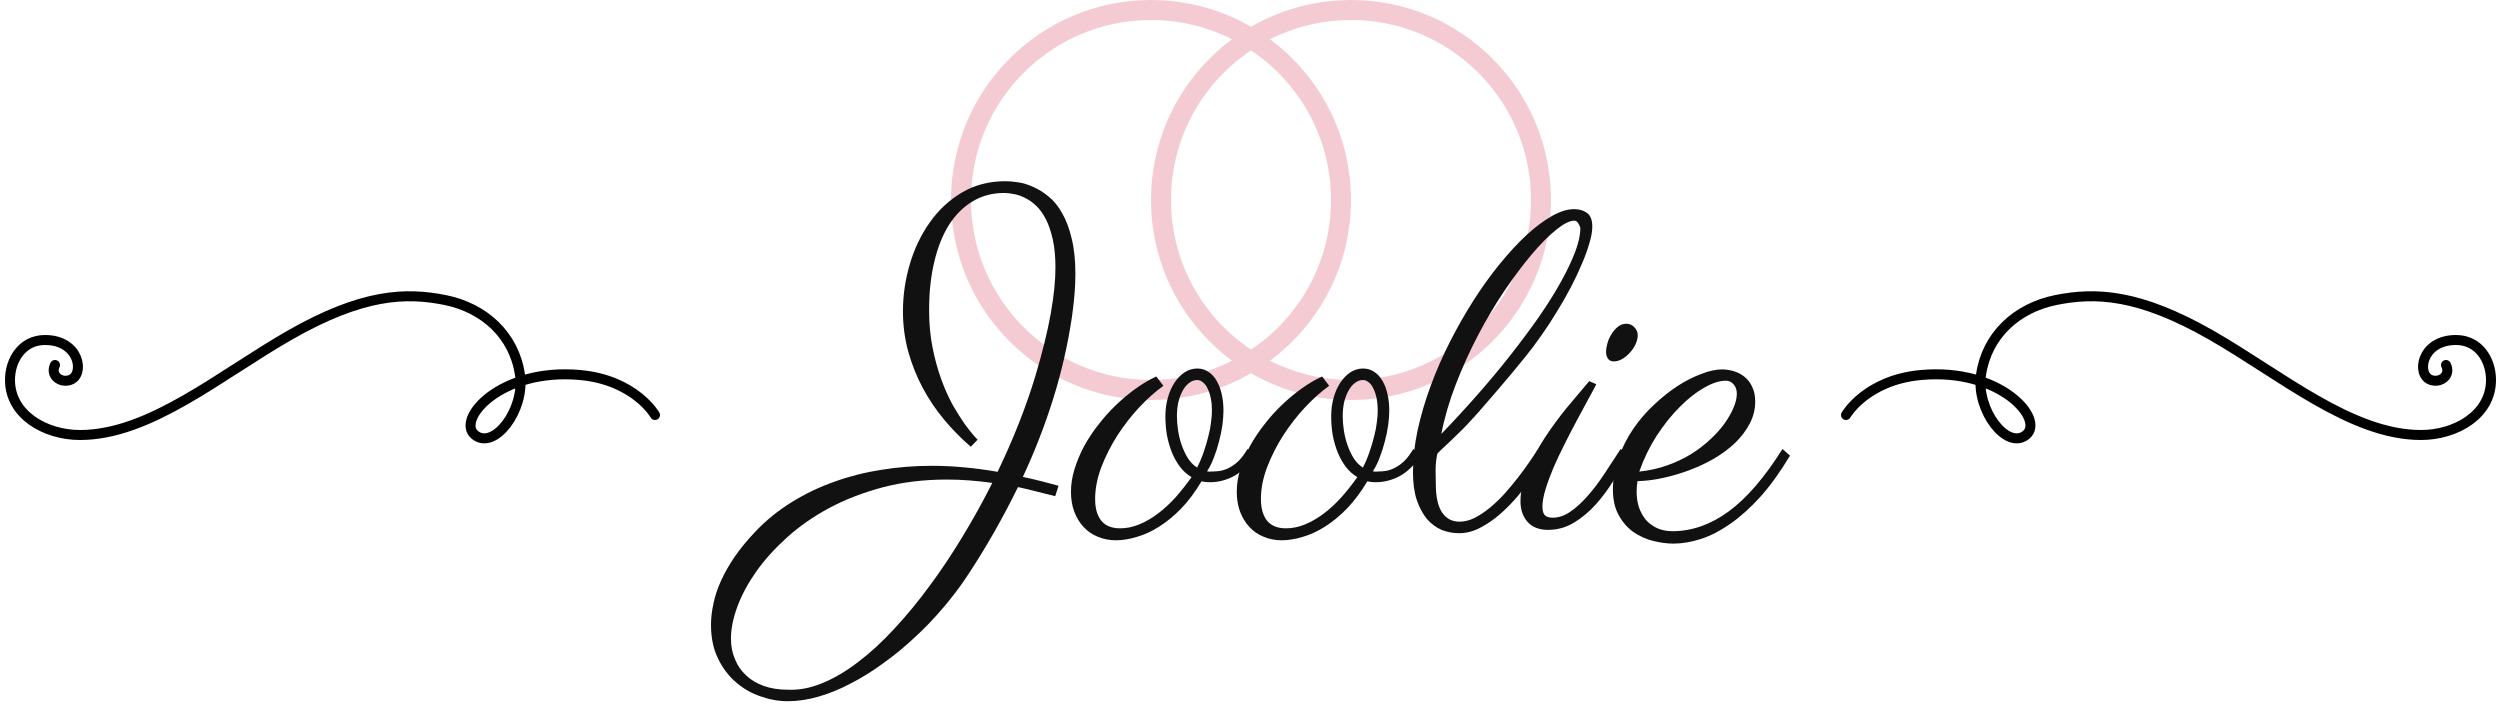
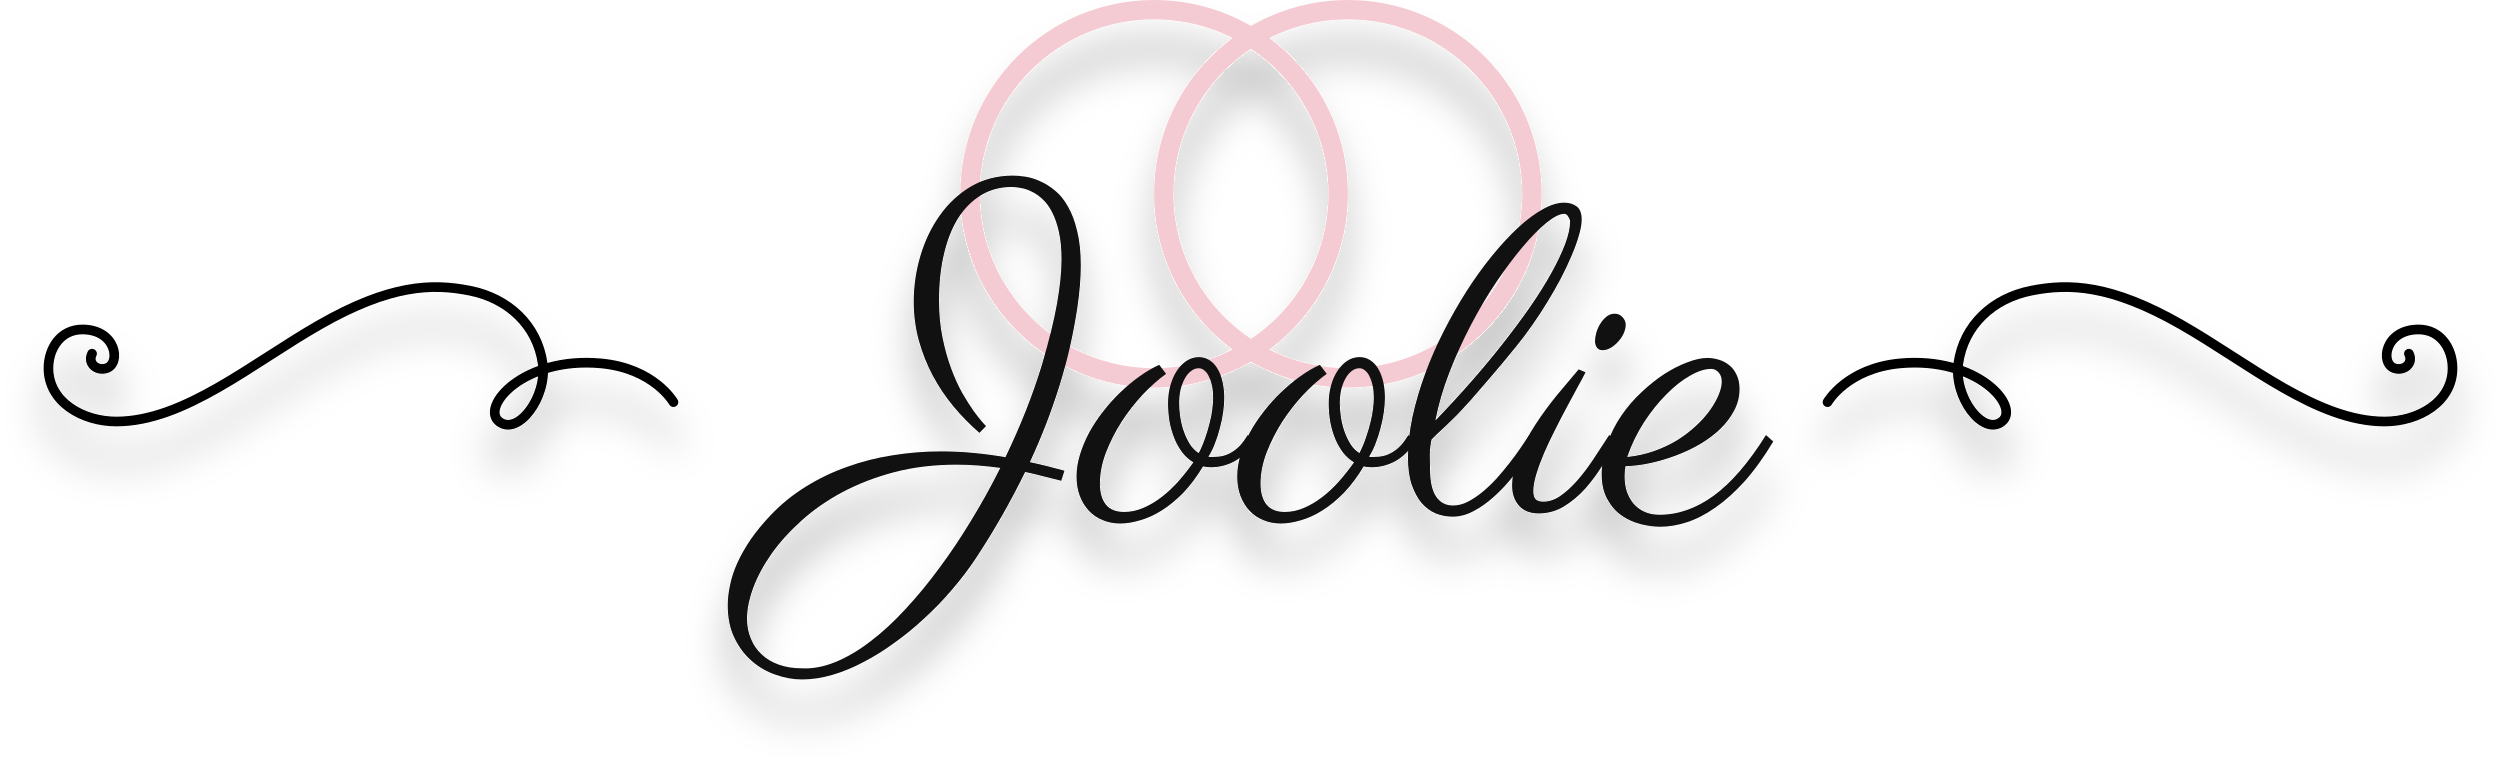
- <svg xmlns="http://www.w3.org/2000/svg" width="250" height="71" viewBox="0 0 250 71" fill="none">
-   <path d="M184.6 41.5C184.6 41.5 186.6 38 192.1 37.5C200.083 36.774 204.521 41.963 202.6 43.5C200.679 45.037 197.6 41 198.1 37.5C198.667 33.534 201.671 30.786 205.6 30C209.529 29.214 213.858 29.361 221.1 33.5C228.1 37.5 235.1 43.5 242.1 43.5C245.577 43.5 249.1 41.477 249.1 38C249.1 36 247.881 34 245.6 34C242.1 34 241.6 37.5 243.1 38C244.1 38.333 245.1 37.5 244.6 36.5" stroke="black" stroke-linecap="round" />
-   <g opacity="0.53">
-     <circle cx="115.1" cy="20" r="19" stroke="#EC9DAB" stroke-width="2" />
-     <circle cx="135.1" cy="20" r="19" stroke="#EC9DAB" stroke-width="2" />
+ <svg xmlns="http://www.w3.org/2000/svg" width="258" height="79" viewBox="0 0 258 79" fill="none">
+   <g filter="url(#filter0_d)">
+     <path d="M188.6 41.5C188.6 41.5 190.6 38 196.1 37.5C204.083 36.774 208.521 41.963 206.6 43.5C204.679 45.037 201.6 41 202.1 37.5C202.667 33.534 205.671 30.786 209.6 30C213.529 29.214 217.858 29.361 225.1 33.5C232.1 37.5 239.1 43.5 246.1 43.5C249.577 43.5 253.1 41.477 253.1 38C253.1 36 251.881 34 249.6 34C246.1 34 245.6 37.5 247.1 38C248.1 38.333 249.1 37.5 248.6 36.5" stroke="black" stroke-linecap="round" />
+     <g opacity="0.53">
+       <circle cx="119.1" cy="20" r="19" stroke="#EC9DAB" stroke-width="2" />
+       <circle cx="139.1" cy="20" r="19" stroke="#EC9DAB" stroke-width="2" />
+     </g>
+     <path d="M109.523 49.618C108.902 49.456 108.282 49.3 107.661 49.153C107.055 48.99 106.435 48.842 105.799 48.709C105.046 50.246 104.248 51.753 103.405 53.231C102.563 54.709 101.669 56.164 100.723 57.598C99.999 58.691 99.186 59.763 98.285 60.812C97.398 61.861 96.453 62.843 95.448 63.76C94.458 64.691 93.424 65.54 92.345 66.309C91.281 67.092 90.202 67.764 89.109 68.326C88.03 68.902 86.951 69.345 85.873 69.656C84.808 69.966 83.774 70.121 82.769 70.121C81.868 70.121 80.959 69.959 80.043 69.633C79.127 69.323 78.307 68.85 77.583 68.215C76.844 67.579 76.245 66.781 75.787 65.821C75.329 64.875 75.1 63.76 75.1 62.474C75.1 61.809 75.181 61.107 75.344 60.368C75.492 59.63 75.743 58.868 76.097 58.085C76.452 57.302 76.91 56.497 77.472 55.669C78.033 54.856 78.72 54.022 79.533 53.165C80.612 52.027 81.824 51.044 83.168 50.217C84.498 49.389 85.917 48.709 87.424 48.177C88.931 47.631 90.505 47.232 92.145 46.98C93.785 46.714 95.448 46.581 97.132 46.581C98.241 46.581 99.342 46.633 100.435 46.737C101.543 46.84 102.652 46.988 103.76 47.18C104.543 45.554 105.252 43.936 105.888 42.326C106.523 40.715 107.077 39.127 107.55 37.56C108.26 35.166 108.769 33.09 109.08 31.332C109.39 29.573 109.545 28.051 109.545 26.766C109.545 25.672 109.456 24.734 109.279 23.951C109.102 23.153 108.873 22.48 108.592 21.933C108.311 21.372 107.986 20.921 107.617 20.581C107.247 20.227 106.87 19.961 106.486 19.784C106.117 19.591 105.747 19.466 105.378 19.407C105.023 19.333 104.706 19.296 104.425 19.296C103.243 19.296 102.186 19.577 101.255 20.138C100.324 20.7 99.534 21.49 98.884 22.51C98.248 23.529 97.76 24.763 97.421 26.212C97.081 27.645 96.911 29.241 96.911 30.999C96.911 32.373 97.029 33.644 97.266 34.812C97.502 35.979 97.797 37.043 98.152 38.003C98.507 38.964 98.891 39.814 99.305 40.553C99.733 41.291 100.125 41.912 100.479 42.414C100.849 42.917 101.152 43.301 101.388 43.567C101.625 43.833 101.75 43.966 101.765 43.966L101.078 44.675C100.132 43.862 99.246 42.961 98.418 41.971C97.591 40.981 96.874 39.917 96.268 38.779C95.662 37.641 95.182 36.437 94.827 35.166C94.473 33.881 94.295 32.536 94.295 31.132C94.295 29.536 94.524 27.962 94.983 26.411C95.441 24.859 96.106 23.47 96.977 22.244C97.849 21.003 98.921 20.005 100.191 19.252C101.462 18.498 102.91 18.121 104.536 18.121C104.905 18.121 105.334 18.158 105.821 18.232C106.309 18.306 106.811 18.461 107.329 18.697C107.846 18.919 108.356 19.237 108.858 19.651C109.375 20.064 109.826 20.618 110.21 21.313C110.609 21.993 110.927 22.835 111.163 23.84C111.414 24.83 111.54 26.019 111.54 27.408C111.54 28.044 111.51 28.724 111.451 29.448C111.392 30.157 111.304 30.925 111.185 31.753C110.772 34.501 110.151 37.206 109.323 39.865C108.496 42.51 107.484 45.118 106.287 47.69C106.907 47.823 107.513 47.963 108.104 48.111C108.695 48.259 109.279 48.414 109.855 48.576L109.523 49.618ZM82.747 68.969C83.855 69.028 85.008 68.813 86.205 68.326C87.402 67.838 88.606 67.129 89.818 66.198C91.03 65.282 92.234 64.173 93.431 62.873C94.643 61.573 95.817 60.147 96.955 58.595C98.108 57.044 99.209 55.396 100.258 53.652C101.322 51.908 102.312 50.12 103.228 48.288C102.474 48.185 101.721 48.103 100.967 48.044C100.228 47.985 99.467 47.956 98.684 47.956C96.379 47.956 94.244 48.214 92.278 48.731C90.328 49.249 88.547 49.936 86.936 50.793C85.341 51.65 83.929 52.633 82.703 53.741C81.476 54.849 80.449 55.987 79.622 57.154C78.794 58.337 78.166 59.504 77.738 60.657C77.309 61.824 77.095 62.888 77.095 63.848C77.095 64.602 77.228 65.289 77.494 65.91C77.745 66.545 78.115 67.084 78.602 67.528C79.075 67.986 79.666 68.341 80.376 68.592C81.07 68.843 81.861 68.969 82.747 68.969Z" fill="#111111" />
+     <path d="M124.706 47.136C124.765 47.15 124.824 47.158 124.884 47.158C124.943 47.158 125.009 47.158 125.083 47.158C125.497 47.158 125.874 47.121 126.213 47.047C126.553 46.958 126.864 46.825 127.144 46.648C127.44 46.471 127.721 46.242 127.987 45.961C128.253 45.665 128.511 45.311 128.763 44.897L129.56 45.517C128.851 46.522 128.12 47.224 127.366 47.623C126.612 48.022 125.815 48.222 124.972 48.222C124.662 48.222 124.389 48.192 124.152 48.133C123.517 49.197 122.837 50.106 122.113 50.859C121.389 51.598 120.65 52.204 119.896 52.677C119.143 53.15 118.396 53.49 117.658 53.697C116.919 53.918 116.232 54.029 115.596 54.029C114.946 54.029 114.34 53.911 113.779 53.674C113.232 53.453 112.759 53.128 112.36 52.699C111.961 52.271 111.651 51.761 111.429 51.17C111.208 50.579 111.097 49.914 111.097 49.175C111.097 48.436 111.215 47.682 111.451 46.914C111.688 46.145 112.005 45.385 112.404 44.631C112.818 43.877 113.298 43.153 113.845 42.459C114.392 41.749 114.983 41.092 115.618 40.486C116.254 39.88 116.911 39.333 117.591 38.846C118.271 38.358 118.951 37.959 119.63 37.649L120.34 38.58C119.556 39.141 118.759 39.851 117.946 40.708C117.148 41.565 116.416 42.503 115.751 43.523C115.101 44.542 114.562 45.606 114.133 46.714C113.72 47.808 113.513 48.872 113.513 49.906C113.513 50.837 113.72 51.561 114.133 52.078C114.547 52.581 115.175 52.832 116.017 52.832C116.668 52.832 117.31 52.699 117.946 52.433C118.581 52.167 119.202 51.805 119.808 51.347C120.414 50.889 120.997 50.35 121.559 49.729C122.12 49.093 122.652 48.421 123.155 47.712C122.726 47.461 122.349 47.128 122.024 46.714C121.699 46.286 121.426 45.806 121.204 45.274C120.982 44.727 120.813 44.143 120.694 43.523C120.591 42.902 120.539 42.267 120.539 41.616C120.539 40.966 120.62 40.353 120.783 39.777C120.946 39.2 121.167 38.698 121.448 38.269C121.743 37.826 122.083 37.479 122.468 37.228C122.852 36.977 123.273 36.851 123.731 36.851C124.145 36.851 124.514 36.962 124.839 37.183C125.164 37.39 125.438 37.686 125.659 38.07C125.881 38.439 126.051 38.883 126.169 39.4C126.287 39.917 126.346 40.471 126.346 41.062C126.346 41.506 126.31 41.993 126.236 42.525C126.162 43.057 126.051 43.596 125.903 44.143C125.77 44.675 125.6 45.207 125.393 45.739C125.201 46.256 124.972 46.722 124.706 47.136ZM121.692 41.616C121.692 42.045 121.729 42.51 121.803 43.013C121.876 43.515 121.995 44.003 122.157 44.476C122.32 44.949 122.527 45.392 122.778 45.806C123.029 46.205 123.339 46.522 123.709 46.759C123.975 46.242 124.196 45.717 124.374 45.185C124.566 44.638 124.721 44.114 124.839 43.611C124.972 43.109 125.061 42.643 125.105 42.215C125.164 41.772 125.194 41.387 125.194 41.062C125.194 40.619 125.157 40.213 125.083 39.843C125.009 39.474 124.906 39.156 124.773 38.89C124.655 38.609 124.499 38.395 124.307 38.247C124.13 38.085 123.93 38.003 123.709 38.003C123.413 38.003 123.14 38.107 122.889 38.314C122.637 38.506 122.423 38.772 122.246 39.112C122.069 39.437 121.928 39.821 121.825 40.264C121.736 40.693 121.692 41.144 121.692 41.616Z" fill="#111111" />
+     <path d="M141.286 47.136C141.345 47.15 141.404 47.158 141.463 47.158C141.522 47.158 141.589 47.158 141.663 47.158C142.077 47.158 142.453 47.121 142.793 47.047C143.133 46.958 143.443 46.825 143.724 46.648C144.02 46.471 144.3 46.242 144.566 45.961C144.832 45.665 145.091 45.311 145.342 44.897L146.14 45.517C145.431 46.522 144.699 47.224 143.946 47.623C143.192 48.022 142.394 48.222 141.552 48.222C141.242 48.222 140.968 48.192 140.732 48.133C140.096 49.197 139.417 50.106 138.693 50.859C137.969 51.598 137.23 52.204 136.476 52.677C135.722 53.15 134.976 53.49 134.237 53.697C133.499 53.918 132.811 54.029 132.176 54.029C131.526 54.029 130.92 53.911 130.358 53.674C129.812 53.453 129.339 53.128 128.94 52.699C128.541 52.271 128.231 51.761 128.009 51.17C127.787 50.579 127.676 49.914 127.676 49.175C127.676 48.436 127.795 47.682 128.031 46.914C128.267 46.145 128.585 45.385 128.984 44.631C129.398 43.877 129.878 43.153 130.425 42.459C130.972 41.749 131.563 41.092 132.198 40.486C132.834 39.88 133.491 39.333 134.171 38.846C134.851 38.358 135.53 37.959 136.21 37.649L136.919 38.58C136.136 39.141 135.338 39.851 134.526 40.708C133.728 41.565 132.996 42.503 132.331 43.523C131.681 44.542 131.142 45.606 130.713 46.714C130.299 47.808 130.092 48.872 130.092 49.906C130.092 50.837 130.299 51.561 130.713 52.078C131.127 52.581 131.755 52.832 132.597 52.832C133.247 52.832 133.89 52.699 134.526 52.433C135.161 52.167 135.782 51.805 136.387 51.347C136.993 50.889 137.577 50.35 138.138 49.729C138.7 49.093 139.232 48.421 139.734 47.712C139.306 47.461 138.929 47.128 138.604 46.714C138.279 46.286 138.005 45.806 137.784 45.274C137.562 44.727 137.392 44.143 137.274 43.523C137.171 42.902 137.119 42.267 137.119 41.616C137.119 40.966 137.2 40.353 137.363 39.777C137.525 39.2 137.747 38.698 138.028 38.269C138.323 37.826 138.663 37.479 139.047 37.228C139.431 36.977 139.853 36.851 140.311 36.851C140.724 36.851 141.094 36.962 141.419 37.183C141.744 37.39 142.017 37.686 142.239 38.07C142.461 38.439 142.631 38.883 142.749 39.4C142.867 39.917 142.926 40.471 142.926 41.062C142.926 41.506 142.889 41.993 142.815 42.525C142.741 43.057 142.631 43.596 142.483 44.143C142.35 44.675 142.18 45.207 141.973 45.739C141.781 46.256 141.552 46.722 141.286 47.136ZM138.271 41.616C138.271 42.045 138.308 42.51 138.382 43.013C138.456 43.515 138.574 44.003 138.737 44.476C138.899 44.949 139.106 45.392 139.358 45.806C139.609 46.205 139.919 46.522 140.289 46.759C140.554 46.242 140.776 45.717 140.953 45.185C141.146 44.638 141.301 44.114 141.419 43.611C141.552 43.109 141.641 42.643 141.685 42.215C141.744 41.772 141.774 41.387 141.774 41.062C141.774 40.619 141.737 40.213 141.663 39.843C141.589 39.474 141.485 39.156 141.352 38.89C141.234 38.609 141.079 38.395 140.887 38.247C140.71 38.085 140.51 38.003 140.289 38.003C139.993 38.003 139.72 38.107 139.468 38.314C139.217 38.506 139.003 38.772 138.826 39.112C138.648 39.437 138.508 39.821 138.404 40.264C138.316 40.693 138.271 41.144 138.271 41.616Z" fill="#111111" />
+     <path d="M161.412 20.914C161.929 20.914 162.358 21.04 162.698 21.291C163.052 21.542 163.23 22 163.23 22.665C163.23 23.123 163.134 23.67 162.942 24.305C162.764 24.941 162.513 25.635 162.188 26.389C161.878 27.128 161.508 27.911 161.08 28.738C160.651 29.551 160.186 30.364 159.683 31.177C159.196 31.989 158.678 32.78 158.132 33.548C157.6 34.317 157.068 35.026 156.536 35.676C155.472 36.991 154.548 38.099 153.765 39.001C152.997 39.902 152.332 40.671 151.77 41.306C151.209 41.927 150.736 42.437 150.352 42.836C149.967 43.22 149.628 43.552 149.332 43.833C149.036 44.114 148.763 44.372 148.512 44.609C148.261 44.83 148.002 45.082 147.736 45.362C147.618 45.924 147.559 46.463 147.559 46.98C147.574 47.483 147.581 47.948 147.581 48.377C147.581 49.662 147.788 50.616 148.202 51.236C148.615 51.857 149.199 52.167 149.953 52.167C150.455 52.167 150.957 52.041 151.46 51.79C151.977 51.524 152.487 51.184 152.989 50.771C153.492 50.357 153.979 49.892 154.452 49.374C154.925 48.842 155.368 48.31 155.782 47.778C156.211 47.232 156.595 46.707 156.935 46.205C157.275 45.702 157.57 45.266 157.821 44.897L158.641 45.517C158.597 45.577 158.449 45.813 158.198 46.227C157.962 46.626 157.644 47.113 157.245 47.69C156.846 48.266 156.373 48.887 155.826 49.552C155.28 50.202 154.689 50.808 154.053 51.369C153.418 51.931 152.745 52.396 152.036 52.766C151.342 53.135 150.632 53.32 149.908 53.32C149.302 53.32 148.719 53.209 148.157 52.987C147.61 52.751 147.123 52.389 146.694 51.901C146.281 51.399 145.941 50.763 145.675 49.995C145.423 49.227 145.298 48.303 145.298 47.224C145.298 45.88 145.453 44.476 145.763 43.013C146.088 41.535 146.524 40.057 147.071 38.58C147.618 37.087 148.261 35.617 149 34.169C149.738 32.721 150.522 31.346 151.349 30.046C152.191 28.731 153.063 27.519 153.965 26.411C154.881 25.288 155.775 24.32 156.647 23.507C157.533 22.695 158.383 22.059 159.196 21.601C160.008 21.143 160.747 20.914 161.412 20.914ZM148.135 43.39C149.391 42.089 150.603 40.774 151.77 39.444C152.952 38.099 154.053 36.777 155.073 35.477C156.107 34.161 157.053 32.891 157.91 31.664C158.767 30.423 159.499 29.256 160.104 28.162C160.71 27.069 161.183 26.071 161.523 25.17C161.863 24.268 162.033 23.492 162.033 22.842C162.033 22.724 161.974 22.569 161.855 22.377C161.737 22.17 161.597 22.067 161.434 22.067C160.976 22.067 160.37 22.369 159.617 22.975C158.863 23.581 158.043 24.409 157.156 25.458C156.285 26.492 155.376 27.704 154.43 29.093C153.499 30.482 152.62 31.967 151.792 33.548C150.965 35.129 150.226 36.762 149.576 38.447C148.926 40.131 148.445 41.779 148.135 43.39Z" fill="#111111" />
+     <path d="M167.774 33.504C167.774 33.799 167.7 34.11 167.552 34.435C167.404 34.745 167.212 35.026 166.976 35.277C166.754 35.528 166.503 35.735 166.222 35.898C165.941 36.06 165.66 36.142 165.38 36.142C165.129 36.142 164.936 36.053 164.803 35.876C164.67 35.684 164.604 35.454 164.604 35.188C164.604 34.952 164.648 34.671 164.737 34.346C164.826 34.021 164.959 33.718 165.136 33.437C165.313 33.142 165.527 32.891 165.779 32.684C166.03 32.477 166.318 32.373 166.643 32.373C166.953 32.373 167.219 32.492 167.441 32.728C167.663 32.965 167.774 33.223 167.774 33.504ZM163.629 38.425C163.437 38.809 163.163 39.319 162.809 39.954C162.469 40.575 162.099 41.262 161.7 42.015C161.301 42.754 160.895 43.537 160.481 44.365C160.067 45.178 159.691 45.976 159.351 46.759C159.026 47.527 158.76 48.251 158.553 48.931C158.346 49.611 158.242 50.187 158.242 50.66C158.242 51.088 158.331 51.384 158.508 51.547C158.686 51.694 158.937 51.768 159.262 51.768C159.868 51.768 160.459 51.569 161.035 51.17C161.612 50.771 162.181 50.254 162.742 49.618C163.318 48.968 163.88 48.229 164.427 47.402C164.973 46.574 165.52 45.739 166.067 44.897L166.865 45.517C166.436 46.286 165.949 47.106 165.402 47.978C164.87 48.85 164.271 49.662 163.606 50.416C162.942 51.155 162.21 51.768 161.412 52.256C160.614 52.743 159.742 52.987 158.797 52.987C157.91 52.987 157.23 52.721 156.757 52.189C156.285 51.657 156.048 50.97 156.048 50.128C156.048 49.138 156.277 48.103 156.735 47.025C157.193 45.946 157.762 44.882 158.442 43.833C159.136 42.769 159.883 41.749 160.681 40.774C161.493 39.799 162.24 38.912 162.919 38.114L163.629 38.425Z" fill="#111111" />
+     <path d="M167.751 48.111C167.722 48.288 167.7 48.465 167.685 48.643C167.67 48.82 167.663 48.998 167.663 49.175C167.663 49.707 167.737 50.217 167.884 50.704C168.047 51.177 168.276 51.598 168.572 51.968C168.882 52.322 169.259 52.603 169.702 52.81C170.16 53.017 170.677 53.12 171.254 53.12C173.189 53.12 175.059 52.463 176.861 51.148C178.664 49.832 180.46 47.749 182.248 44.897L183.001 45.562C182.026 47.187 181.036 48.562 180.031 49.685C179.026 50.793 178.021 51.694 177.017 52.389C176.027 53.083 175.051 53.586 174.091 53.896C173.13 54.206 172.214 54.361 171.342 54.361C170.707 54.361 170.034 54.273 169.325 54.096C168.616 53.918 167.958 53.623 167.352 53.209C166.761 52.795 166.274 52.241 165.89 51.547C165.491 50.852 165.291 49.987 165.291 48.953C165.291 47.845 165.483 46.781 165.867 45.761C166.237 44.727 166.724 43.766 167.33 42.88C167.936 41.993 168.631 41.188 169.414 40.464C170.197 39.725 170.988 39.097 171.786 38.58C172.598 38.063 173.389 37.664 174.157 37.383C174.926 37.087 175.605 36.94 176.196 36.94C176.581 36.94 176.972 36.999 177.371 37.117C177.77 37.235 178.125 37.42 178.435 37.671C178.76 37.922 179.019 38.255 179.211 38.668C179.418 39.082 179.521 39.577 179.521 40.154C179.521 40.937 179.337 41.675 178.967 42.37C178.612 43.05 178.132 43.685 177.526 44.276C176.921 44.853 176.219 45.377 175.421 45.85C174.623 46.308 173.788 46.7 172.916 47.025C172.044 47.35 171.165 47.608 170.278 47.8C169.392 47.993 168.549 48.096 167.751 48.111ZM167.929 47.158C168.919 47.054 169.85 46.847 170.722 46.537C171.593 46.227 172.391 45.85 173.115 45.407C173.84 44.949 174.482 44.454 175.044 43.922C175.62 43.39 176.1 42.85 176.485 42.303C176.869 41.757 177.164 41.232 177.371 40.73C177.578 40.227 177.682 39.777 177.682 39.378C177.682 38.979 177.571 38.661 177.349 38.425C177.142 38.188 176.891 38.07 176.595 38.07C175.945 38.07 175.214 38.306 174.401 38.779C173.588 39.237 172.776 39.88 171.963 40.708C171.15 41.52 170.382 42.481 169.658 43.589C168.948 44.697 168.372 45.887 167.929 47.158Z" fill="#111111" />
+     <path d="M69.5 41.5C69.5 41.5 67.5 38 62 37.5C54.017 36.775 49.579 41.964 51.5 43.5C53.421 45.037 56.5 41 56 37.5C55.433 33.534 52.429 30.786 48.5 30C44.571 29.214 40.242 29.362 33 33.5C26 37.5 19 43.5 12 43.5C8.523 43.5 5 41.477 5 38C5 36 6.219 34 8.5 34C12 34 12.5 37.5 11 38C10 38.334 9 37.5 9.5 36.5" stroke="black" stroke-linecap="round" />
  </g>
-   <path d="M105.523 49.618C104.902 49.456 104.282 49.3 103.661 49.153C103.055 48.99 102.435 48.842 101.799 48.709C101.046 50.246 100.248 51.753 99.405 53.231C98.563 54.709 97.669 56.164 96.723 57.598C95.999 58.691 95.186 59.763 94.285 60.812C93.398 61.861 92.453 62.843 91.448 63.76C90.458 64.691 89.424 65.54 88.345 66.309C87.281 67.092 86.202 67.764 85.109 68.326C84.03 68.902 82.951 69.345 81.873 69.656C80.808 69.966 79.774 70.121 78.769 70.121C77.868 70.121 76.959 69.959 76.043 69.633C75.127 69.323 74.307 68.85 73.583 68.215C72.844 67.579 72.245 66.781 71.787 65.821C71.329 64.875 71.1 63.76 71.1 62.474C71.1 61.809 71.181 61.107 71.344 60.368C71.492 59.63 71.743 58.868 72.097 58.085C72.452 57.302 72.91 56.497 73.472 55.669C74.033 54.856 74.72 54.022 75.533 53.165C76.612 52.027 77.824 51.044 79.168 50.217C80.498 49.389 81.917 48.709 83.424 48.177C84.931 47.631 86.505 47.232 88.145 46.98C89.785 46.714 91.448 46.581 93.132 46.581C94.241 46.581 95.342 46.633 96.435 46.737C97.543 46.84 98.652 46.988 99.76 47.18C100.543 45.554 101.252 43.936 101.888 42.326C102.523 40.715 103.077 39.127 103.55 37.56C104.26 35.166 104.769 33.09 105.08 31.332C105.39 29.573 105.545 28.051 105.545 26.766C105.545 25.672 105.456 24.734 105.279 23.951C105.102 23.153 104.873 22.48 104.592 21.933C104.311 21.372 103.986 20.921 103.617 20.581C103.247 20.227 102.87 19.961 102.486 19.784C102.117 19.591 101.747 19.466 101.378 19.407C101.023 19.333 100.706 19.296 100.425 19.296C99.243 19.296 98.186 19.577 97.255 20.138C96.324 20.7 95.534 21.49 94.884 22.51C94.248 23.529 93.76 24.763 93.421 26.212C93.081 27.645 92.911 29.241 92.911 30.999C92.911 32.373 93.029 33.644 93.266 34.812C93.502 35.979 93.797 37.043 94.152 38.003C94.507 38.964 94.891 39.814 95.305 40.553C95.733 41.291 96.125 41.912 96.48 42.414C96.849 42.917 97.152 43.301 97.388 43.567C97.625 43.833 97.75 43.966 97.765 43.966L97.078 44.675C96.132 43.862 95.246 42.961 94.418 41.971C93.591 40.981 92.874 39.917 92.268 38.779C91.662 37.641 91.182 36.437 90.827 35.166C90.473 33.881 90.295 32.536 90.295 31.132C90.295 29.536 90.524 27.962 90.983 26.411C91.441 24.859 92.106 23.47 92.977 22.244C93.849 21.003 94.921 20.005 96.191 19.252C97.462 18.498 98.91 18.121 100.536 18.121C100.905 18.121 101.334 18.158 101.821 18.232C102.309 18.306 102.811 18.461 103.329 18.697C103.846 18.919 104.356 19.237 104.858 19.651C105.375 20.064 105.826 20.618 106.21 21.313C106.609 21.993 106.927 22.835 107.163 23.84C107.414 24.83 107.54 26.019 107.54 27.408C107.54 28.044 107.51 28.724 107.451 29.448C107.392 30.157 107.304 30.925 107.185 31.753C106.772 34.501 106.151 37.206 105.323 39.865C104.496 42.51 103.484 45.118 102.287 47.69C102.907 47.823 103.513 47.963 104.104 48.111C104.695 48.259 105.279 48.414 105.855 48.576L105.523 49.618ZM78.747 68.969C79.855 69.028 81.008 68.813 82.205 68.326C83.402 67.838 84.606 67.129 85.818 66.198C87.03 65.282 88.234 64.173 89.431 62.873C90.643 61.573 91.817 60.147 92.955 58.595C94.108 57.044 95.209 55.396 96.258 53.652C97.322 51.908 98.312 50.12 99.228 48.288C98.474 48.185 97.721 48.103 96.967 48.044C96.228 47.985 95.467 47.956 94.684 47.956C92.379 47.956 90.244 48.214 88.278 48.731C86.328 49.249 84.547 49.936 82.936 50.793C81.341 51.65 79.929 52.633 78.703 53.741C77.476 54.849 76.449 55.987 75.622 57.154C74.794 58.337 74.166 59.504 73.738 60.657C73.309 61.824 73.095 62.888 73.095 63.848C73.095 64.602 73.228 65.289 73.494 65.91C73.745 66.545 74.115 67.084 74.602 67.528C75.075 67.986 75.666 68.341 76.376 68.592C77.07 68.843 77.861 68.969 78.747 68.969Z" fill="#111111" />
-   <path d="M120.706 47.136C120.765 47.15 120.824 47.158 120.884 47.158C120.943 47.158 121.009 47.158 121.083 47.158C121.497 47.158 121.874 47.121 122.213 47.047C122.553 46.958 122.864 46.825 123.144 46.648C123.44 46.471 123.721 46.242 123.987 45.961C124.253 45.665 124.511 45.311 124.763 44.897L125.56 45.517C124.851 46.522 124.12 47.224 123.366 47.623C122.612 48.022 121.815 48.222 120.972 48.222C120.662 48.222 120.389 48.192 120.152 48.133C119.517 49.197 118.837 50.106 118.113 50.859C117.389 51.598 116.65 52.204 115.896 52.677C115.143 53.15 114.396 53.49 113.658 53.697C112.919 53.918 112.232 54.029 111.596 54.029C110.946 54.029 110.34 53.911 109.779 53.674C109.232 53.453 108.759 53.128 108.36 52.699C107.961 52.271 107.651 51.761 107.429 51.17C107.208 50.579 107.097 49.914 107.097 49.175C107.097 48.436 107.215 47.682 107.451 46.914C107.688 46.145 108.005 45.385 108.404 44.631C108.818 43.877 109.298 43.153 109.845 42.459C110.392 41.749 110.983 41.092 111.618 40.486C112.254 39.88 112.911 39.333 113.591 38.846C114.271 38.358 114.951 37.959 115.63 37.649L116.34 38.58C115.556 39.141 114.759 39.851 113.946 40.708C113.148 41.565 112.416 42.503 111.751 43.523C111.101 44.542 110.562 45.606 110.133 46.714C109.72 47.808 109.513 48.872 109.513 49.906C109.513 50.837 109.72 51.561 110.133 52.078C110.547 52.581 111.175 52.832 112.017 52.832C112.668 52.832 113.31 52.699 113.946 52.433C114.581 52.167 115.202 51.805 115.808 51.347C116.414 50.889 116.997 50.35 117.559 49.729C118.12 49.093 118.652 48.421 119.155 47.712C118.726 47.461 118.349 47.128 118.024 46.714C117.699 46.286 117.426 45.806 117.204 45.274C116.982 44.727 116.813 44.143 116.694 43.523C116.591 42.902 116.539 42.267 116.539 41.616C116.539 40.966 116.62 40.353 116.783 39.777C116.946 39.2 117.167 38.698 117.448 38.269C117.743 37.826 118.083 37.479 118.468 37.228C118.852 36.977 119.273 36.851 119.731 36.851C120.145 36.851 120.514 36.962 120.839 37.183C121.164 37.39 121.438 37.686 121.659 38.07C121.881 38.439 122.051 38.883 122.169 39.4C122.287 39.917 122.346 40.471 122.346 41.062C122.346 41.506 122.31 41.993 122.236 42.525C122.162 43.057 122.051 43.596 121.903 44.143C121.77 44.675 121.6 45.207 121.393 45.739C121.201 46.256 120.972 46.722 120.706 47.136ZM117.692 41.616C117.692 42.045 117.729 42.51 117.803 43.013C117.876 43.515 117.995 44.003 118.157 44.476C118.32 44.949 118.527 45.392 118.778 45.806C119.029 46.205 119.339 46.522 119.709 46.759C119.975 46.242 120.196 45.717 120.374 45.185C120.566 44.638 120.721 44.114 120.839 43.611C120.972 43.109 121.061 42.643 121.105 42.215C121.164 41.772 121.194 41.387 121.194 41.062C121.194 40.619 121.157 40.213 121.083 39.843C121.009 39.474 120.906 39.156 120.773 38.89C120.655 38.609 120.499 38.395 120.307 38.247C120.13 38.085 119.93 38.003 119.709 38.003C119.413 38.003 119.14 38.107 118.889 38.314C118.637 38.506 118.423 38.772 118.246 39.112C118.069 39.437 117.928 39.821 117.825 40.264C117.736 40.693 117.692 41.144 117.692 41.616Z" fill="#111111" />
-   <path d="M137.286 47.136C137.345 47.15 137.404 47.158 137.463 47.158C137.522 47.158 137.589 47.158 137.663 47.158C138.077 47.158 138.453 47.121 138.793 47.047C139.133 46.958 139.443 46.825 139.724 46.648C140.02 46.471 140.3 46.242 140.566 45.961C140.832 45.665 141.091 45.311 141.342 44.897L142.14 45.517C141.431 46.522 140.699 47.224 139.946 47.623C139.192 48.022 138.394 48.222 137.552 48.222C137.242 48.222 136.968 48.192 136.732 48.133C136.096 49.197 135.417 50.106 134.693 50.859C133.969 51.598 133.23 52.204 132.476 52.677C131.722 53.15 130.976 53.49 130.237 53.697C129.499 53.918 128.811 54.029 128.176 54.029C127.526 54.029 126.92 53.911 126.358 53.674C125.812 53.453 125.339 53.128 124.94 52.699C124.541 52.271 124.231 51.761 124.009 51.17C123.787 50.579 123.676 49.914 123.676 49.175C123.676 48.436 123.795 47.682 124.031 46.914C124.267 46.145 124.585 45.385 124.984 44.631C125.398 43.877 125.878 43.153 126.425 42.459C126.972 41.749 127.563 41.092 128.198 40.486C128.834 39.88 129.491 39.333 130.171 38.846C130.851 38.358 131.53 37.959 132.21 37.649L132.919 38.58C132.136 39.141 131.338 39.851 130.526 40.708C129.728 41.565 128.996 42.503 128.331 43.523C127.681 44.542 127.142 45.606 126.713 46.714C126.299 47.808 126.092 48.872 126.092 49.906C126.092 50.837 126.299 51.561 126.713 52.078C127.127 52.581 127.755 52.832 128.597 52.832C129.247 52.832 129.89 52.699 130.526 52.433C131.161 52.167 131.782 51.805 132.387 51.347C132.993 50.889 133.577 50.35 134.138 49.729C134.7 49.093 135.232 48.421 135.734 47.712C135.306 47.461 134.929 47.128 134.604 46.714C134.279 46.286 134.005 45.806 133.784 45.274C133.562 44.727 133.392 44.143 133.274 43.523C133.171 42.902 133.119 42.267 133.119 41.616C133.119 40.966 133.2 40.353 133.363 39.777C133.525 39.2 133.747 38.698 134.028 38.269C134.323 37.826 134.663 37.479 135.047 37.228C135.431 36.977 135.853 36.851 136.311 36.851C136.724 36.851 137.094 36.962 137.419 37.183C137.744 37.39 138.017 37.686 138.239 38.07C138.461 38.439 138.631 38.883 138.749 39.4C138.867 39.917 138.926 40.471 138.926 41.062C138.926 41.506 138.889 41.993 138.815 42.525C138.741 43.057 138.631 43.596 138.483 44.143C138.35 44.675 138.18 45.207 137.973 45.739C137.781 46.256 137.552 46.722 137.286 47.136ZM134.271 41.616C134.271 42.045 134.308 42.51 134.382 43.013C134.456 43.515 134.574 44.003 134.737 44.476C134.899 44.949 135.106 45.392 135.358 45.806C135.609 46.205 135.919 46.522 136.289 46.759C136.554 46.242 136.776 45.717 136.953 45.185C137.146 44.638 137.301 44.114 137.419 43.611C137.552 43.109 137.641 42.643 137.685 42.215C137.744 41.772 137.774 41.387 137.774 41.062C137.774 40.619 137.737 40.213 137.663 39.843C137.589 39.474 137.485 39.156 137.352 38.89C137.234 38.609 137.079 38.395 136.887 38.247C136.71 38.085 136.51 38.003 136.289 38.003C135.993 38.003 135.72 38.107 135.468 38.314C135.217 38.506 135.003 38.772 134.826 39.112C134.648 39.437 134.508 39.821 134.404 40.264C134.316 40.693 134.271 41.144 134.271 41.616Z" fill="#111111" />
-   <path d="M157.412 20.914C157.929 20.914 158.358 21.04 158.698 21.291C159.052 21.542 159.23 22 159.23 22.665C159.23 23.123 159.134 23.67 158.942 24.305C158.764 24.941 158.513 25.635 158.188 26.389C157.878 27.128 157.508 27.911 157.08 28.738C156.651 29.551 156.186 30.364 155.683 31.177C155.196 31.989 154.678 32.78 154.132 33.548C153.6 34.317 153.068 35.026 152.536 35.676C151.472 36.991 150.548 38.099 149.765 39.001C148.997 39.902 148.332 40.671 147.77 41.306C147.209 41.927 146.736 42.437 146.352 42.836C145.967 43.22 145.628 43.552 145.332 43.833C145.036 44.114 144.763 44.372 144.512 44.609C144.261 44.83 144.002 45.082 143.736 45.362C143.618 45.924 143.559 46.463 143.559 46.98C143.574 47.483 143.581 47.948 143.581 48.377C143.581 49.662 143.788 50.616 144.202 51.236C144.615 51.857 145.199 52.167 145.953 52.167C146.455 52.167 146.957 52.041 147.46 51.79C147.977 51.524 148.487 51.184 148.989 50.771C149.492 50.357 149.979 49.892 150.452 49.374C150.925 48.842 151.368 48.31 151.782 47.778C152.211 47.232 152.595 46.707 152.935 46.205C153.275 45.702 153.57 45.266 153.821 44.897L154.641 45.517C154.597 45.577 154.449 45.813 154.198 46.227C153.962 46.626 153.644 47.113 153.245 47.69C152.846 48.266 152.373 48.887 151.826 49.552C151.28 50.202 150.689 50.808 150.053 51.369C149.418 51.931 148.745 52.396 148.036 52.766C147.342 53.135 146.632 53.32 145.908 53.32C145.302 53.32 144.719 53.209 144.157 52.987C143.61 52.751 143.123 52.389 142.694 51.901C142.281 51.399 141.941 50.763 141.675 49.995C141.423 49.227 141.298 48.303 141.298 47.224C141.298 45.88 141.453 44.476 141.763 43.013C142.088 41.535 142.524 40.057 143.071 38.58C143.618 37.087 144.261 35.617 145 34.169C145.738 32.721 146.522 31.346 147.349 30.046C148.191 28.731 149.063 27.519 149.965 26.411C150.881 25.288 151.775 24.32 152.647 23.507C153.533 22.695 154.383 22.059 155.196 21.601C156.008 21.143 156.747 20.914 157.412 20.914ZM144.135 43.39C145.391 42.089 146.603 40.774 147.77 39.444C148.952 38.099 150.053 36.777 151.073 35.477C152.107 34.161 153.053 32.891 153.91 31.664C154.767 30.423 155.499 29.256 156.104 28.162C156.71 27.069 157.183 26.071 157.523 25.17C157.863 24.268 158.033 23.492 158.033 22.842C158.033 22.724 157.974 22.569 157.855 22.377C157.737 22.17 157.597 22.067 157.434 22.067C156.976 22.067 156.37 22.369 155.617 22.975C154.863 23.581 154.043 24.409 153.156 25.458C152.285 26.492 151.376 27.704 150.43 29.093C149.499 30.482 148.62 31.967 147.792 33.548C146.965 35.129 146.226 36.762 145.576 38.447C144.926 40.131 144.445 41.779 144.135 43.39Z" fill="#111111" />
-   <path d="M163.774 33.504C163.774 33.799 163.7 34.11 163.552 34.435C163.404 34.745 163.212 35.026 162.976 35.277C162.754 35.528 162.503 35.735 162.222 35.898C161.941 36.06 161.66 36.142 161.38 36.142C161.129 36.142 160.936 36.053 160.803 35.876C160.67 35.684 160.604 35.454 160.604 35.188C160.604 34.952 160.648 34.671 160.737 34.346C160.826 34.021 160.959 33.718 161.136 33.437C161.313 33.142 161.527 32.891 161.779 32.684C162.03 32.477 162.318 32.373 162.643 32.373C162.953 32.373 163.219 32.492 163.441 32.728C163.663 32.965 163.774 33.223 163.774 33.504ZM159.629 38.425C159.437 38.809 159.163 39.319 158.809 39.954C158.469 40.575 158.099 41.262 157.7 42.015C157.301 42.754 156.895 43.537 156.481 44.365C156.067 45.178 155.691 45.976 155.351 46.759C155.026 47.527 154.76 48.251 154.553 48.931C154.346 49.611 154.242 50.187 154.242 50.66C154.242 51.088 154.331 51.384 154.508 51.547C154.686 51.694 154.937 51.768 155.262 51.768C155.868 51.768 156.459 51.569 157.035 51.17C157.612 50.771 158.181 50.254 158.742 49.618C159.318 48.968 159.88 48.229 160.427 47.402C160.973 46.574 161.52 45.739 162.067 44.897L162.865 45.517C162.436 46.286 161.949 47.106 161.402 47.978C160.87 48.85 160.271 49.662 159.606 50.416C158.942 51.155 158.21 51.768 157.412 52.256C156.614 52.743 155.742 52.987 154.797 52.987C153.91 52.987 153.23 52.721 152.757 52.189C152.285 51.657 152.048 50.97 152.048 50.128C152.048 49.138 152.277 48.103 152.735 47.025C153.193 45.946 153.762 44.882 154.442 43.833C155.136 42.769 155.883 41.749 156.681 40.774C157.493 39.799 158.24 38.912 158.919 38.114L159.629 38.425Z" fill="#111111" />
-   <path d="M163.751 48.111C163.722 48.288 163.7 48.465 163.685 48.643C163.67 48.82 163.663 48.998 163.663 49.175C163.663 49.707 163.737 50.217 163.884 50.704C164.047 51.177 164.276 51.598 164.572 51.968C164.882 52.322 165.259 52.603 165.702 52.81C166.16 53.017 166.677 53.12 167.254 53.12C169.189 53.12 171.059 52.463 172.861 51.148C174.664 49.832 176.46 47.749 178.248 44.897L179.001 45.562C178.026 47.187 177.036 48.562 176.031 49.685C175.026 50.793 174.021 51.694 173.017 52.389C172.027 53.083 171.051 53.586 170.091 53.896C169.13 54.206 168.214 54.361 167.342 54.361C166.707 54.361 166.034 54.273 165.325 54.096C164.616 53.918 163.958 53.623 163.352 53.209C162.761 52.795 162.274 52.241 161.89 51.547C161.491 50.852 161.291 49.987 161.291 48.953C161.291 47.845 161.483 46.781 161.867 45.761C162.237 44.727 162.724 43.766 163.33 42.88C163.936 41.993 164.631 41.188 165.414 40.464C166.197 39.725 166.988 39.097 167.786 38.58C168.598 38.063 169.389 37.664 170.157 37.383C170.926 37.087 171.605 36.94 172.196 36.94C172.581 36.94 172.972 36.999 173.371 37.117C173.77 37.235 174.125 37.42 174.435 37.671C174.76 37.922 175.019 38.255 175.211 38.668C175.418 39.082 175.521 39.577 175.521 40.154C175.521 40.937 175.337 41.675 174.967 42.37C174.612 43.05 174.132 43.685 173.526 44.276C172.921 44.853 172.219 45.377 171.421 45.85C170.623 46.308 169.788 46.7 168.916 47.025C168.044 47.35 167.165 47.608 166.278 47.8C165.392 47.993 164.549 48.096 163.751 48.111ZM163.929 47.158C164.919 47.054 165.85 46.847 166.722 46.537C167.593 46.227 168.391 45.85 169.115 45.407C169.84 44.949 170.482 44.454 171.044 43.922C171.62 43.39 172.1 42.85 172.485 42.303C172.869 41.757 173.164 41.232 173.371 40.73C173.578 40.227 173.682 39.777 173.682 39.378C173.682 38.979 173.571 38.661 173.349 38.425C173.142 38.188 172.891 38.07 172.595 38.07C171.945 38.07 171.214 38.306 170.401 38.779C169.588 39.237 168.776 39.88 167.963 40.708C167.15 41.52 166.382 42.481 165.658 43.589C164.948 44.697 164.372 45.887 163.929 47.158Z" fill="#111111" />
-   <path d="M65.5 41.5C65.5 41.5 63.5 38 58 37.5C50.017 36.775 45.579 41.964 47.5 43.5C49.421 45.037 52.5 41 52 37.5C51.433 33.534 48.429 30.786 44.5 30C40.571 29.214 36.242 29.362 29 33.5C22 37.5 15 43.5 8 43.5C4.523 43.5 1 41.477 1 38C1 36 2.219 34 4.5 34C8 34 8.5 37.5 7 38C6 38.334 5 37.5 5.5 36.5" stroke="black" stroke-linecap="round" />
+   <defs>
+     <filter id="filter0_d" x="0.5" y="0" width="257.1" height="78.121" filterUnits="userSpaceOnUse" color-interpolation-filters="sRGB">
+       <feFlood flood-opacity="0" result="BackgroundImageFix" />
+       <feColorMatrix in="SourceAlpha" type="matrix" values="0 0 0 0 0 0 0 0 0 0 0 0 0 0 0 0 0 0 127 0" result="hardAlpha" />
+       <feOffset dy="4" />
+       <feGaussianBlur stdDeviation="2" />
+       <feComposite in2="hardAlpha" operator="out" />
+       <feColorMatrix type="matrix" values="0 0 0 0 0 0 0 0 0 0 0 0 0 0 0 0 0 0 0.25 0" />
+       <feBlend mode="normal" in2="BackgroundImageFix" result="effect1_dropShadow" />
+       <feBlend mode="normal" in="SourceGraphic" in2="effect1_dropShadow" result="shape" />
+     </filter>
+   </defs>
</svg>
